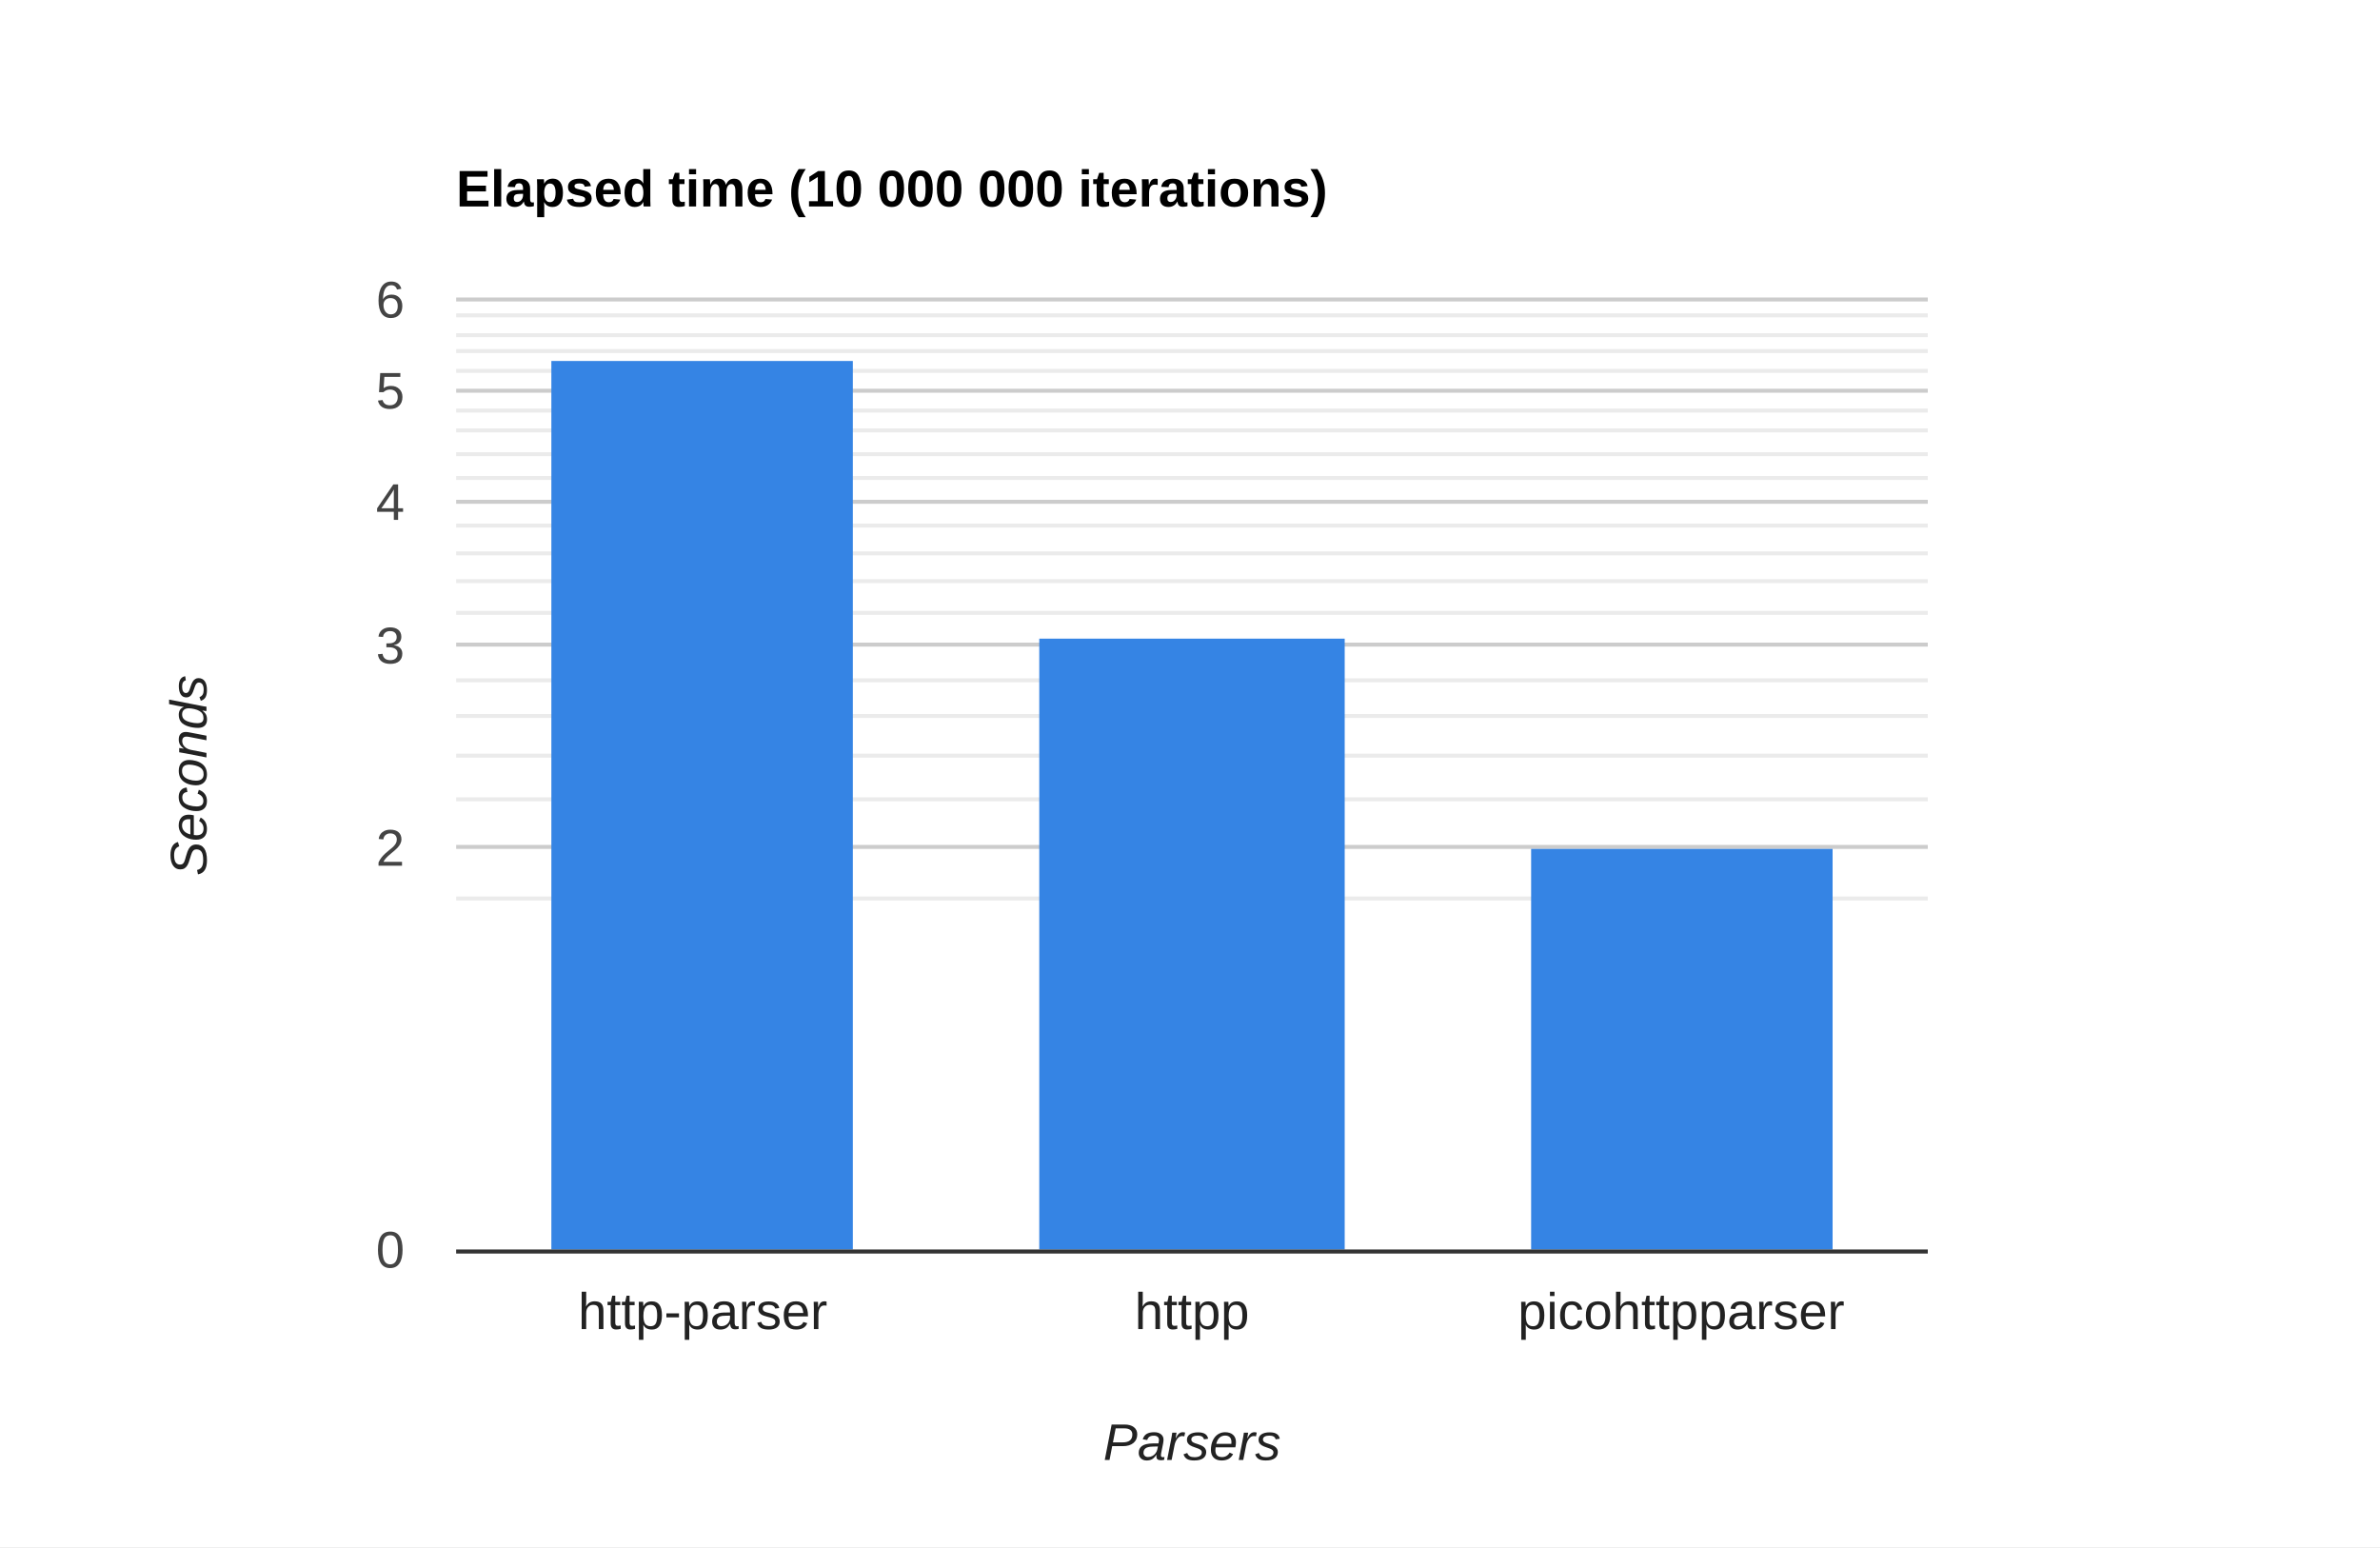
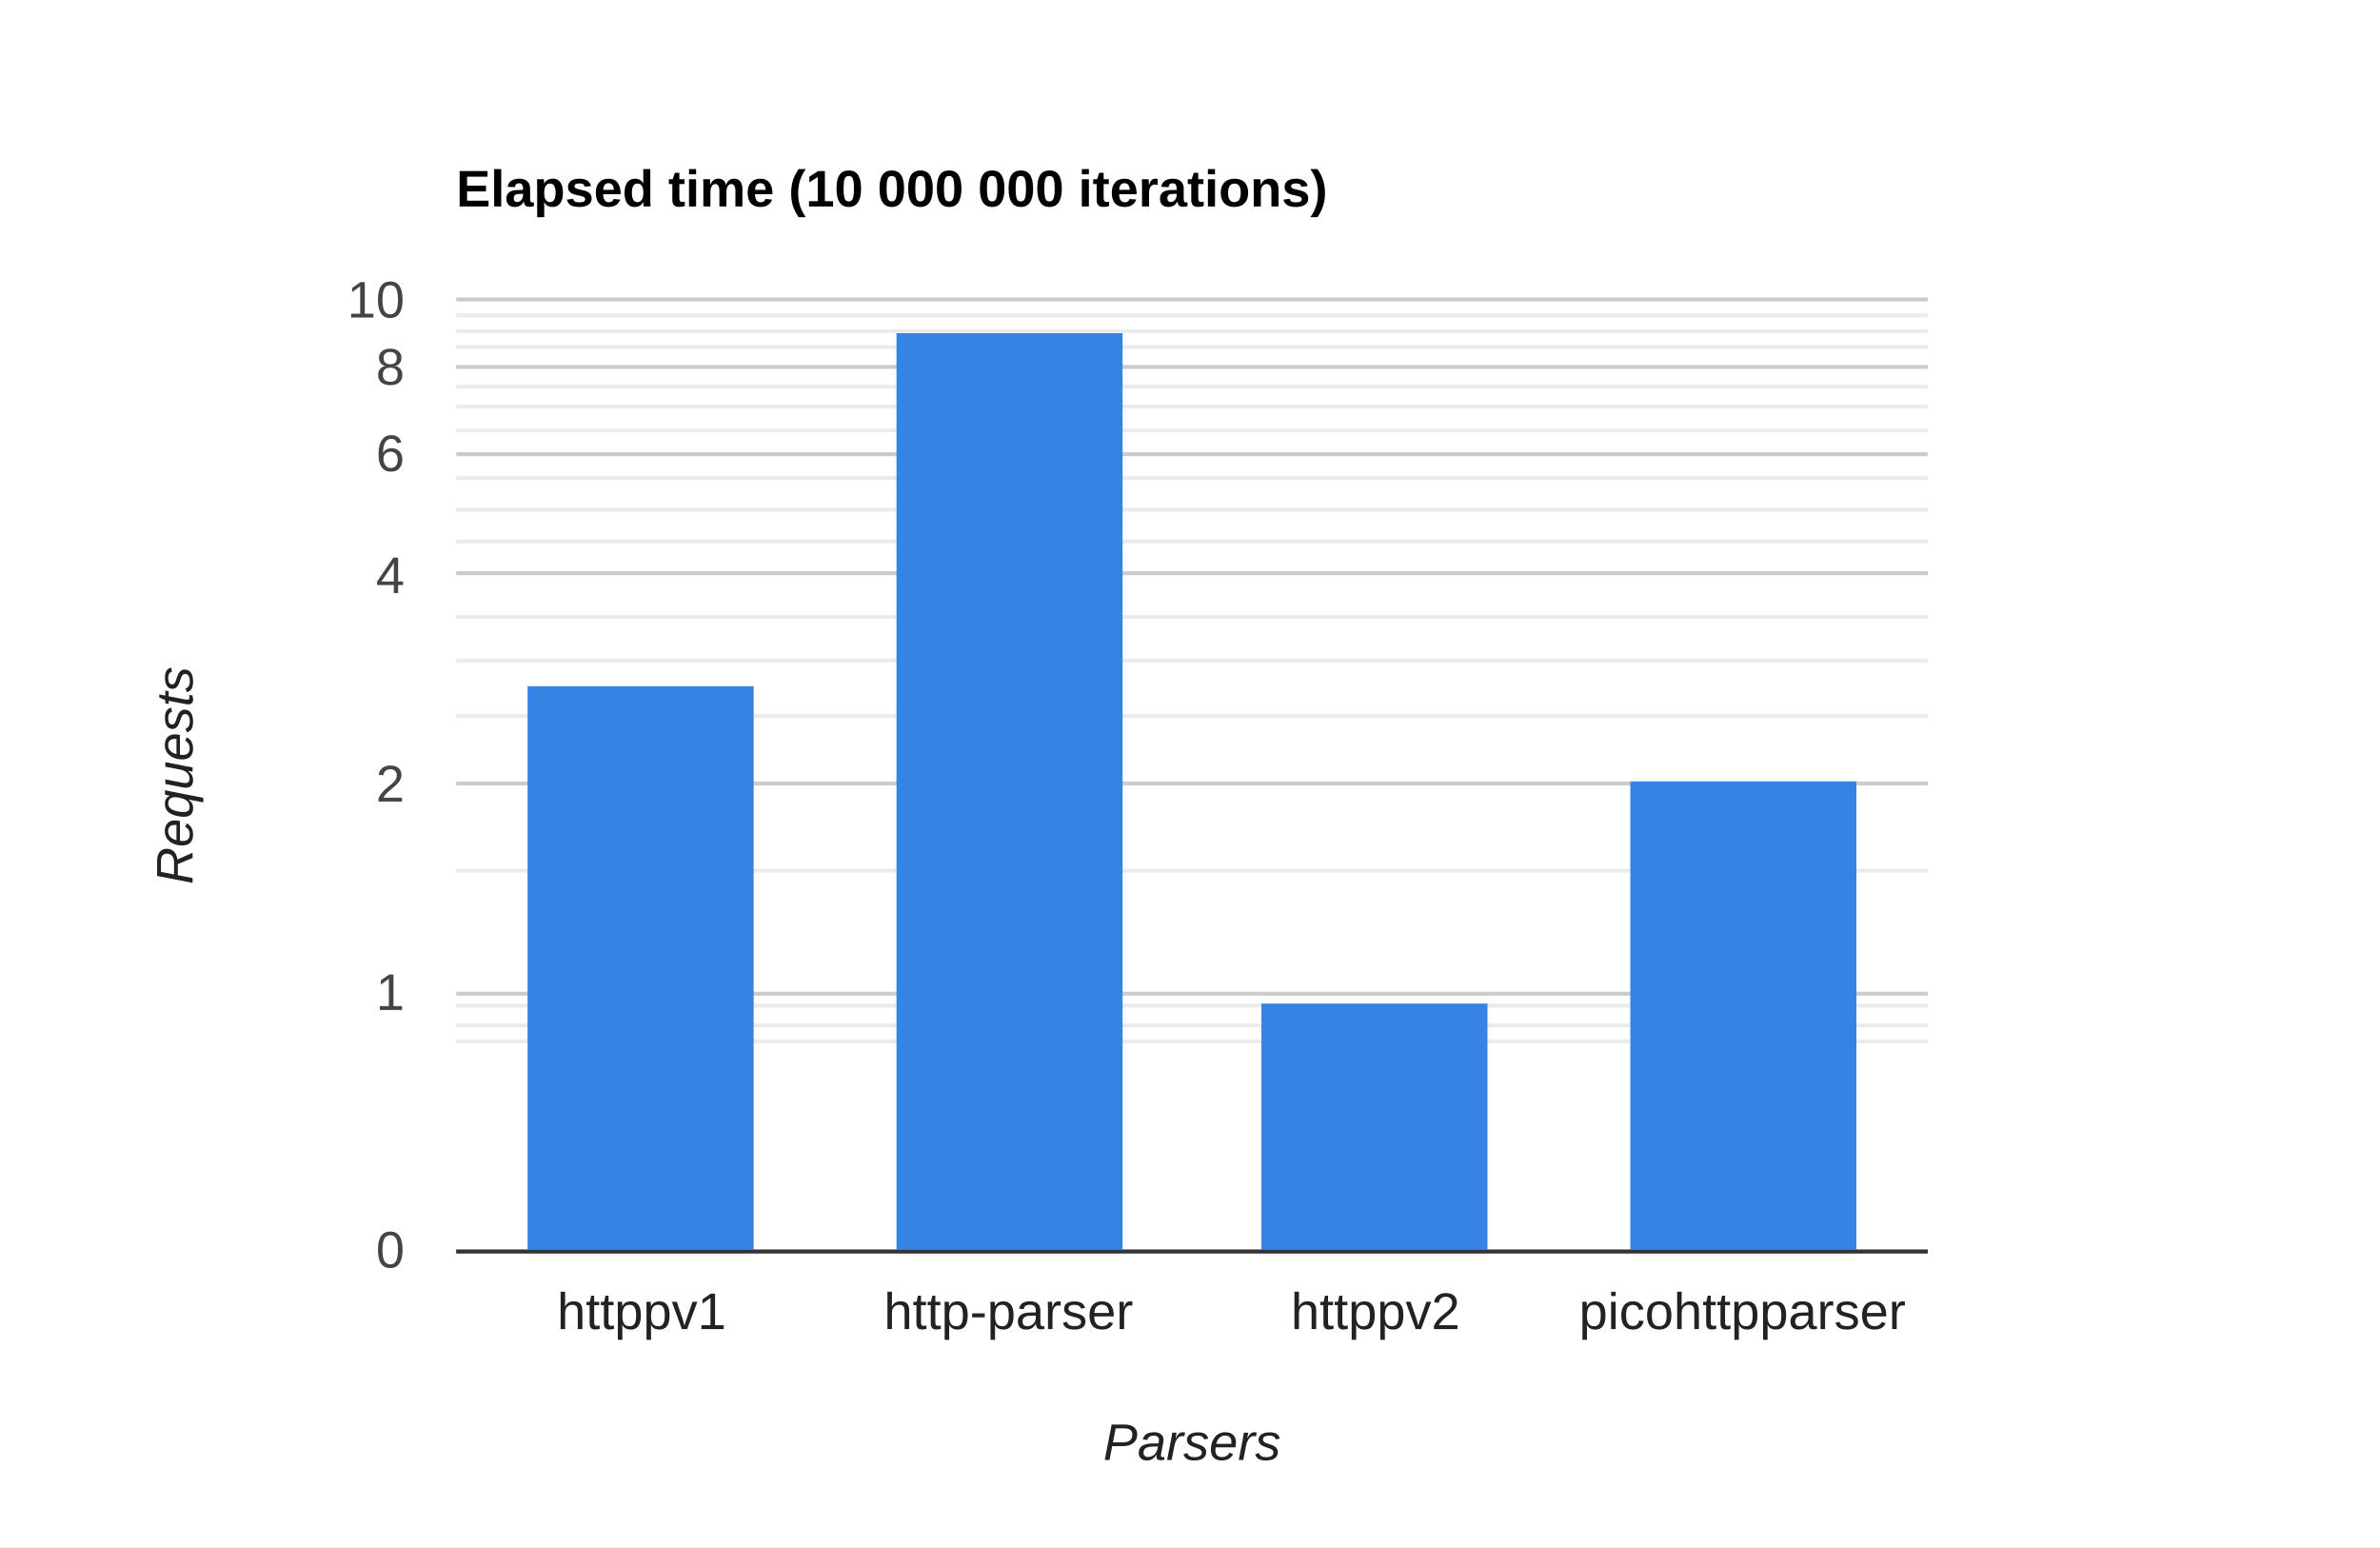
<svg xmlns="http://www.w3.org/2000/svg" width="600" height="390" style="overflow: hidden;" aria-label="A chart.">
-   <defs id="_ABSTRACT_RENDERER_ID_534">
-     <clipPath id="_ABSTRACT_RENDERER_ID_535">
+   <defs id="_ABSTRACT_RENDERER_ID_161">
+     <clipPath id="_ABSTRACT_RENDERER_ID_162">
      <rect x="115" y="75" width="371" height="241" />
    </clipPath>
-     <filter id="_ABSTRACT_RENDERER_ID_536">
-       <feGaussianBlur in="SourceAlpha" stdDeviation="2" />
-       <feOffset dx="1" dy="1" />
-       <feComponentTransfer>
-         <feFuncA type="linear" slope="0.1" />
-       </feComponentTransfer>
-       <feMerge>
-         <feMergeNode />
-         <feMergeNode in="SourceGraphic" />
-       </feMerge>
-     </filter>
  </defs>
  <rect x="0" y="0" width="600" height="390" stroke="none" stroke-width="0" fill="#ffffff" />
  <g>
    <text text-anchor="start" x="115" y="52.05" font-family="Arial" font-size="13" font-weight="bold" stroke="none" stroke-width="0" fill="#000000">Elapsed time (10 000 000 iterations)</text>
    <rect x="115" y="41" width="371" height="13" stroke="none" stroke-width="0" fill-opacity="0" fill="#ffffff" />
  </g>
  <g>
    <rect x="115" y="75" width="371" height="241" stroke="none" stroke-width="0" fill-opacity="0" fill="#ffffff" />
-     <g clip-path="url(https://www.rapidtables.com/tools/bar-graph.html#_ABSTRACT_RENDERER_ID_535)">
+     <g clip-path="url(https://www.rapidtables.com/tools/bar-graph.html#_ABSTRACT_RENDERER_ID_162)">
      <g>
        <rect x="115" y="315" width="371" height="1" stroke="none" stroke-width="0" fill="#cccccc" />
-         <rect x="115" y="213" width="371" height="1" stroke="none" stroke-width="0" fill="#cccccc" />
-         <rect x="115" y="162" width="371" height="1" stroke="none" stroke-width="0" fill="#cccccc" />
-         <rect x="115" y="126" width="371" height="1" stroke="none" stroke-width="0" fill="#cccccc" />
-         <rect x="115" y="98" width="371" height="1" stroke="none" stroke-width="0" fill="#cccccc" />
+         <rect x="115" y="250" width="371" height="1" stroke="none" stroke-width="0" fill="#cccccc" />
+         <rect x="115" y="197" width="371" height="1" stroke="none" stroke-width="0" fill="#cccccc" />
+         <rect x="115" y="144" width="371" height="1" stroke="none" stroke-width="0" fill="#cccccc" />
+         <rect x="115" y="114" width="371" height="1" stroke="none" stroke-width="0" fill="#cccccc" />
+         <rect x="115" y="92" width="371" height="1" stroke="none" stroke-width="0" fill="#cccccc" />
        <rect x="115" y="75" width="371" height="1" stroke="none" stroke-width="0" fill="#cccccc" />
-         <rect x="115" y="226" width="371" height="1" stroke="none" stroke-width="0" fill="#ebebeb" />
-         <rect x="115" y="201" width="371" height="1" stroke="none" stroke-width="0" fill="#ebebeb" />
-         <rect x="115" y="190" width="371" height="1" stroke="none" stroke-width="0" fill="#ebebeb" />
+         <rect x="115" y="262" width="371" height="1" stroke="none" stroke-width="0" fill="#ebebeb" />
+         <rect x="115" y="258" width="371" height="1" stroke="none" stroke-width="0" fill="#ebebeb" />
+         <rect x="115" y="253" width="371" height="1" stroke="none" stroke-width="0" fill="#ebebeb" />
+         <rect x="115" y="219" width="371" height="1" stroke="none" stroke-width="0" fill="#ebebeb" />
        <rect x="115" y="180" width="371" height="1" stroke="none" stroke-width="0" fill="#ebebeb" />
-         <rect x="115" y="171" width="371" height="1" stroke="none" stroke-width="0" fill="#ebebeb" />
-         <rect x="115" y="154" width="371" height="1" stroke="none" stroke-width="0" fill="#ebebeb" />
-         <rect x="115" y="146" width="371" height="1" stroke="none" stroke-width="0" fill="#ebebeb" />
-         <rect x="115" y="139" width="371" height="1" stroke="none" stroke-width="0" fill="#ebebeb" />
-         <rect x="115" y="132" width="371" height="1" stroke="none" stroke-width="0" fill="#ebebeb" />
+         <rect x="115" y="166" width="371" height="1" stroke="none" stroke-width="0" fill="#ebebeb" />
+         <rect x="115" y="155" width="371" height="1" stroke="none" stroke-width="0" fill="#ebebeb" />
+         <rect x="115" y="136" width="371" height="1" stroke="none" stroke-width="0" fill="#ebebeb" />
+         <rect x="115" y="128" width="371" height="1" stroke="none" stroke-width="0" fill="#ebebeb" />
        <rect x="115" y="120" width="371" height="1" stroke="none" stroke-width="0" fill="#ebebeb" />
-         <rect x="115" y="114" width="371" height="1" stroke="none" stroke-width="0" fill="#ebebeb" />
        <rect x="115" y="108" width="371" height="1" stroke="none" stroke-width="0" fill="#ebebeb" />
-         <rect x="115" y="103" width="371" height="1" stroke="none" stroke-width="0" fill="#ebebeb" />
-         <rect x="115" y="93" width="371" height="1" stroke="none" stroke-width="0" fill="#ebebeb" />
-         <rect x="115" y="88" width="371" height="1" stroke="none" stroke-width="0" fill="#ebebeb" />
-         <rect x="115" y="84" width="371" height="1" stroke="none" stroke-width="0" fill="#ebebeb" />
+         <rect x="115" y="102" width="371" height="1" stroke="none" stroke-width="0" fill="#ebebeb" />
+         <rect x="115" y="97" width="371" height="1" stroke="none" stroke-width="0" fill="#ebebeb" />
+         <rect x="115" y="87" width="371" height="1" stroke="none" stroke-width="0" fill="#ebebeb" />
+         <rect x="115" y="83" width="371" height="1" stroke="none" stroke-width="0" fill="#ebebeb" />
        <rect x="115" y="79" width="371" height="1" stroke="none" stroke-width="0" fill="#ebebeb" />
      </g>
      <g>
-         <rect x="139" y="91" width="76" height="224" stroke="none" stroke-width="0" fill="#3584e4" />
-         <rect x="262" y="161" width="77" height="154" stroke="none" stroke-width="0" fill="#3584e4" />
-         <rect x="386" y="214" width="76" height="101" stroke="none" stroke-width="0" fill="#3584e4" />
+         <rect x="133" y="173" width="57" height="142" stroke="none" stroke-width="0" fill="#3584e4" />
+         <rect x="226" y="84" width="57" height="231" stroke="none" stroke-width="0" fill="#3584e4" />
+         <rect x="318" y="253" width="57" height="62" stroke="none" stroke-width="0" fill="#3584e4" />
+         <rect x="411" y="197" width="57" height="118" stroke="none" stroke-width="0" fill="#3584e4" />
      </g>
      <g>
        <rect x="115" y="315" width="371" height="1" stroke="none" stroke-width="0" fill="#333333" />
      </g>
    </g>
    <g />
    <g>
      <g>
-         <text text-anchor="middle" x="177.167" y="335.05" font-family="Arial" font-size="13" stroke="none" stroke-width="0" fill="#222222">http-parser</text>
+         <text text-anchor="middle" x="161.75" y="335.05" font-family="Arial" font-size="13" stroke="none" stroke-width="0" fill="#222222">httppv1</text>
      </g>
      <g>
-         <text text-anchor="middle" x="300.5" y="335.05" font-family="Arial" font-size="13" stroke="none" stroke-width="0" fill="#222222">httpp</text>
+         <text text-anchor="middle" x="254.25" y="335.05" font-family="Arial" font-size="13" stroke="none" stroke-width="0" fill="#222222">http-parser</text>
      </g>
      <g>
-         <text text-anchor="middle" x="423.833" y="335.05" font-family="Arial" font-size="13" stroke="none" stroke-width="0" fill="#222222">picohttpparser</text>
+         <text text-anchor="middle" x="346.75" y="335.05" font-family="Arial" font-size="13" stroke="none" stroke-width="0" fill="#222222">httppv2</text>
+       </g>
+       <g>
+         <text text-anchor="middle" x="439.25" y="335.05" font-family="Arial" font-size="13" stroke="none" stroke-width="0" fill="#222222">picohttpparser</text>
      </g>
      <g>
        <text text-anchor="end" x="102" y="319.55" font-family="Arial" font-size="13" stroke="none" stroke-width="0" fill="#444444">0</text>
      </g>
      <g>
-         <text text-anchor="end" x="102" y="218.234" font-family="Arial" font-size="13" stroke="none" stroke-width="0" fill="#444444">2</text>
+         <text text-anchor="end" x="102" y="254.605" font-family="Arial" font-size="13" stroke="none" stroke-width="0" fill="#444444">1</text>
      </g>
      <g>
-         <text text-anchor="end" x="102" y="167.234" font-family="Arial" font-size="13" stroke="none" stroke-width="0" fill="#444444">3</text>
+         <text text-anchor="end" x="102" y="202.058" font-family="Arial" font-size="13" stroke="none" stroke-width="0" fill="#444444">2</text>
      </g>
      <g>
-         <text text-anchor="end" x="102" y="131.049" font-family="Arial" font-size="13" stroke="none" stroke-width="0" fill="#444444">4</text>
+         <text text-anchor="end" x="102" y="149.512" font-family="Arial" font-size="13" stroke="none" stroke-width="0" fill="#444444">4</text>
      </g>
      <g>
-         <text text-anchor="end" x="102" y="102.982" font-family="Arial" font-size="13" stroke="none" stroke-width="0" fill="#444444">5</text>
+         <text text-anchor="end" x="102" y="118.775" font-family="Arial" font-size="13" stroke="none" stroke-width="0" fill="#444444">6</text>
      </g>
      <g>
-         <text text-anchor="end" x="102" y="80.05" font-family="Arial" font-size="13" stroke="none" stroke-width="0" fill="#444444">6</text>
+         <text text-anchor="end" x="102" y="96.966" font-family="Arial" font-size="13" stroke="none" stroke-width="0" fill="#444444">8</text>
+       </g>
+       <g>
+         <text text-anchor="end" x="102" y="80.05" font-family="Arial" font-size="13" stroke="none" stroke-width="0" fill="#444444">10</text>
      </g>
    </g>
  </g>
  <g>
    <g>
      <text text-anchor="middle" x="300.5" y="368.05" font-family="Arial" font-size="13" font-style="italic" stroke="none" stroke-width="0" fill="#222222">Parsers</text>
      <rect x="115" y="357" width="371" height="13" stroke="none" stroke-width="0" fill-opacity="0" fill="#ffffff" />
    </g>
    <g>
-       <text text-anchor="middle" x="52.05" y="195.5" font-family="Arial" font-size="13" font-style="italic" transform="rotate(-90 52.05 195.5)" stroke="none" stroke-width="0" fill="#222222">Seconds</text>
-       <path d="M41,316L41,75L54,75L54,316Z" stroke="none" stroke-width="0" fill-opacity="0" fill="#ffffff" />
+       <text text-anchor="middle" x="48.55" y="195.5" font-family="Arial" font-size="13" font-style="italic" transform="rotate(-90 48.55 195.5)" stroke="none" stroke-width="0" fill="#222222">Requests</text>
+       <path d="M37.5,316L37.5,75L50.5,75L50.5,316Z" stroke="none" stroke-width="0" fill-opacity="0" fill="#ffffff" />
    </g>
  </g>
  <g />
</svg>
